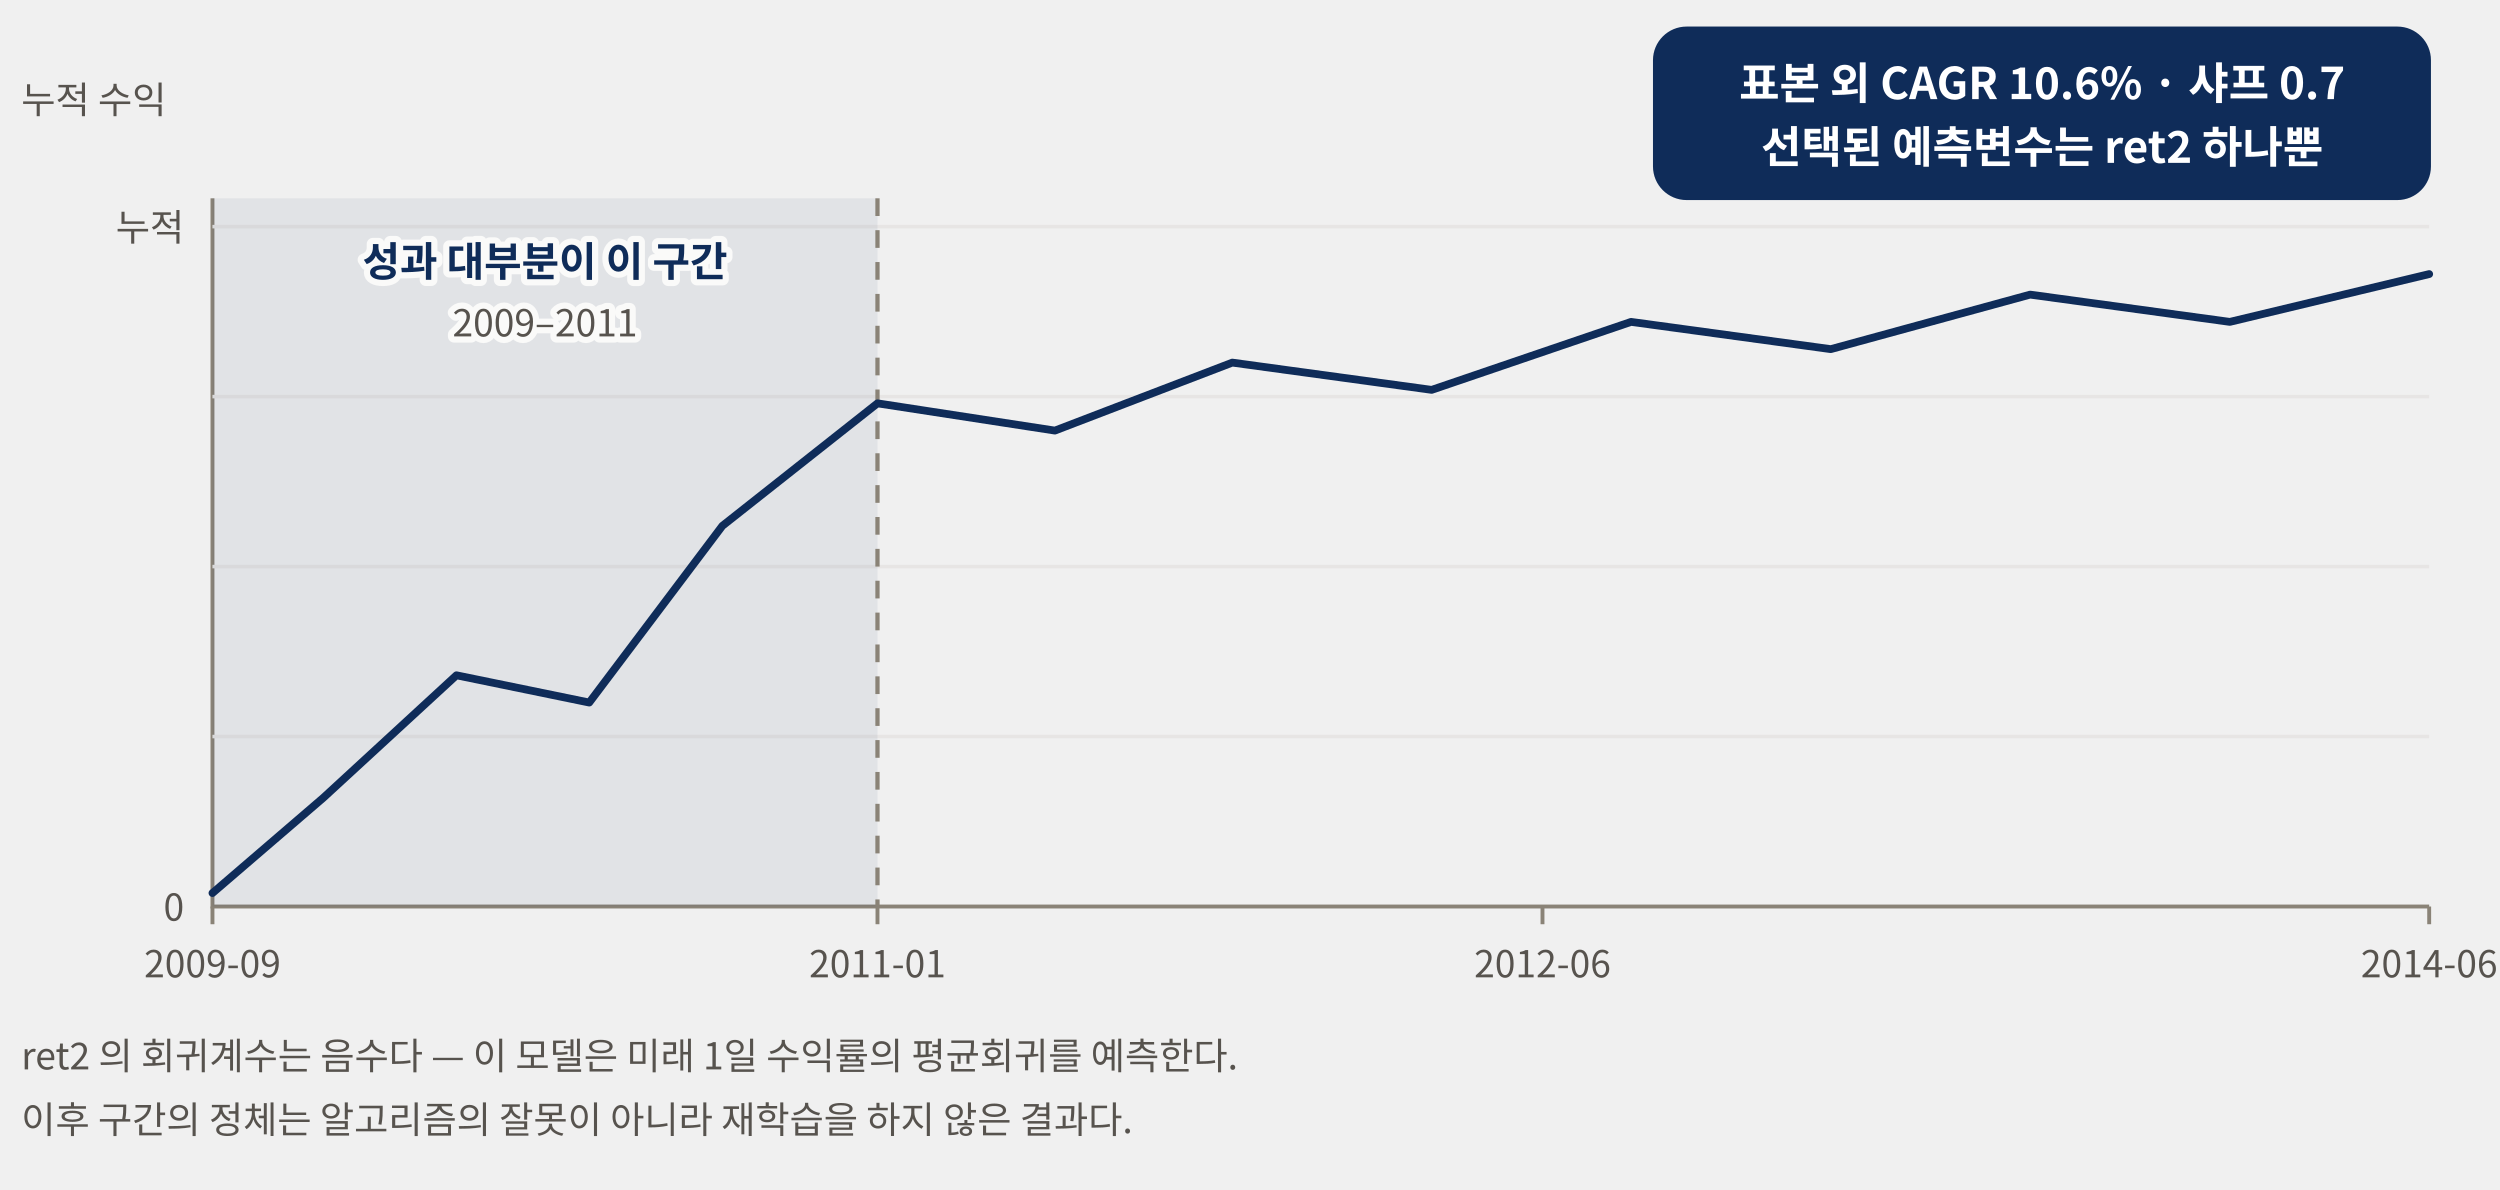
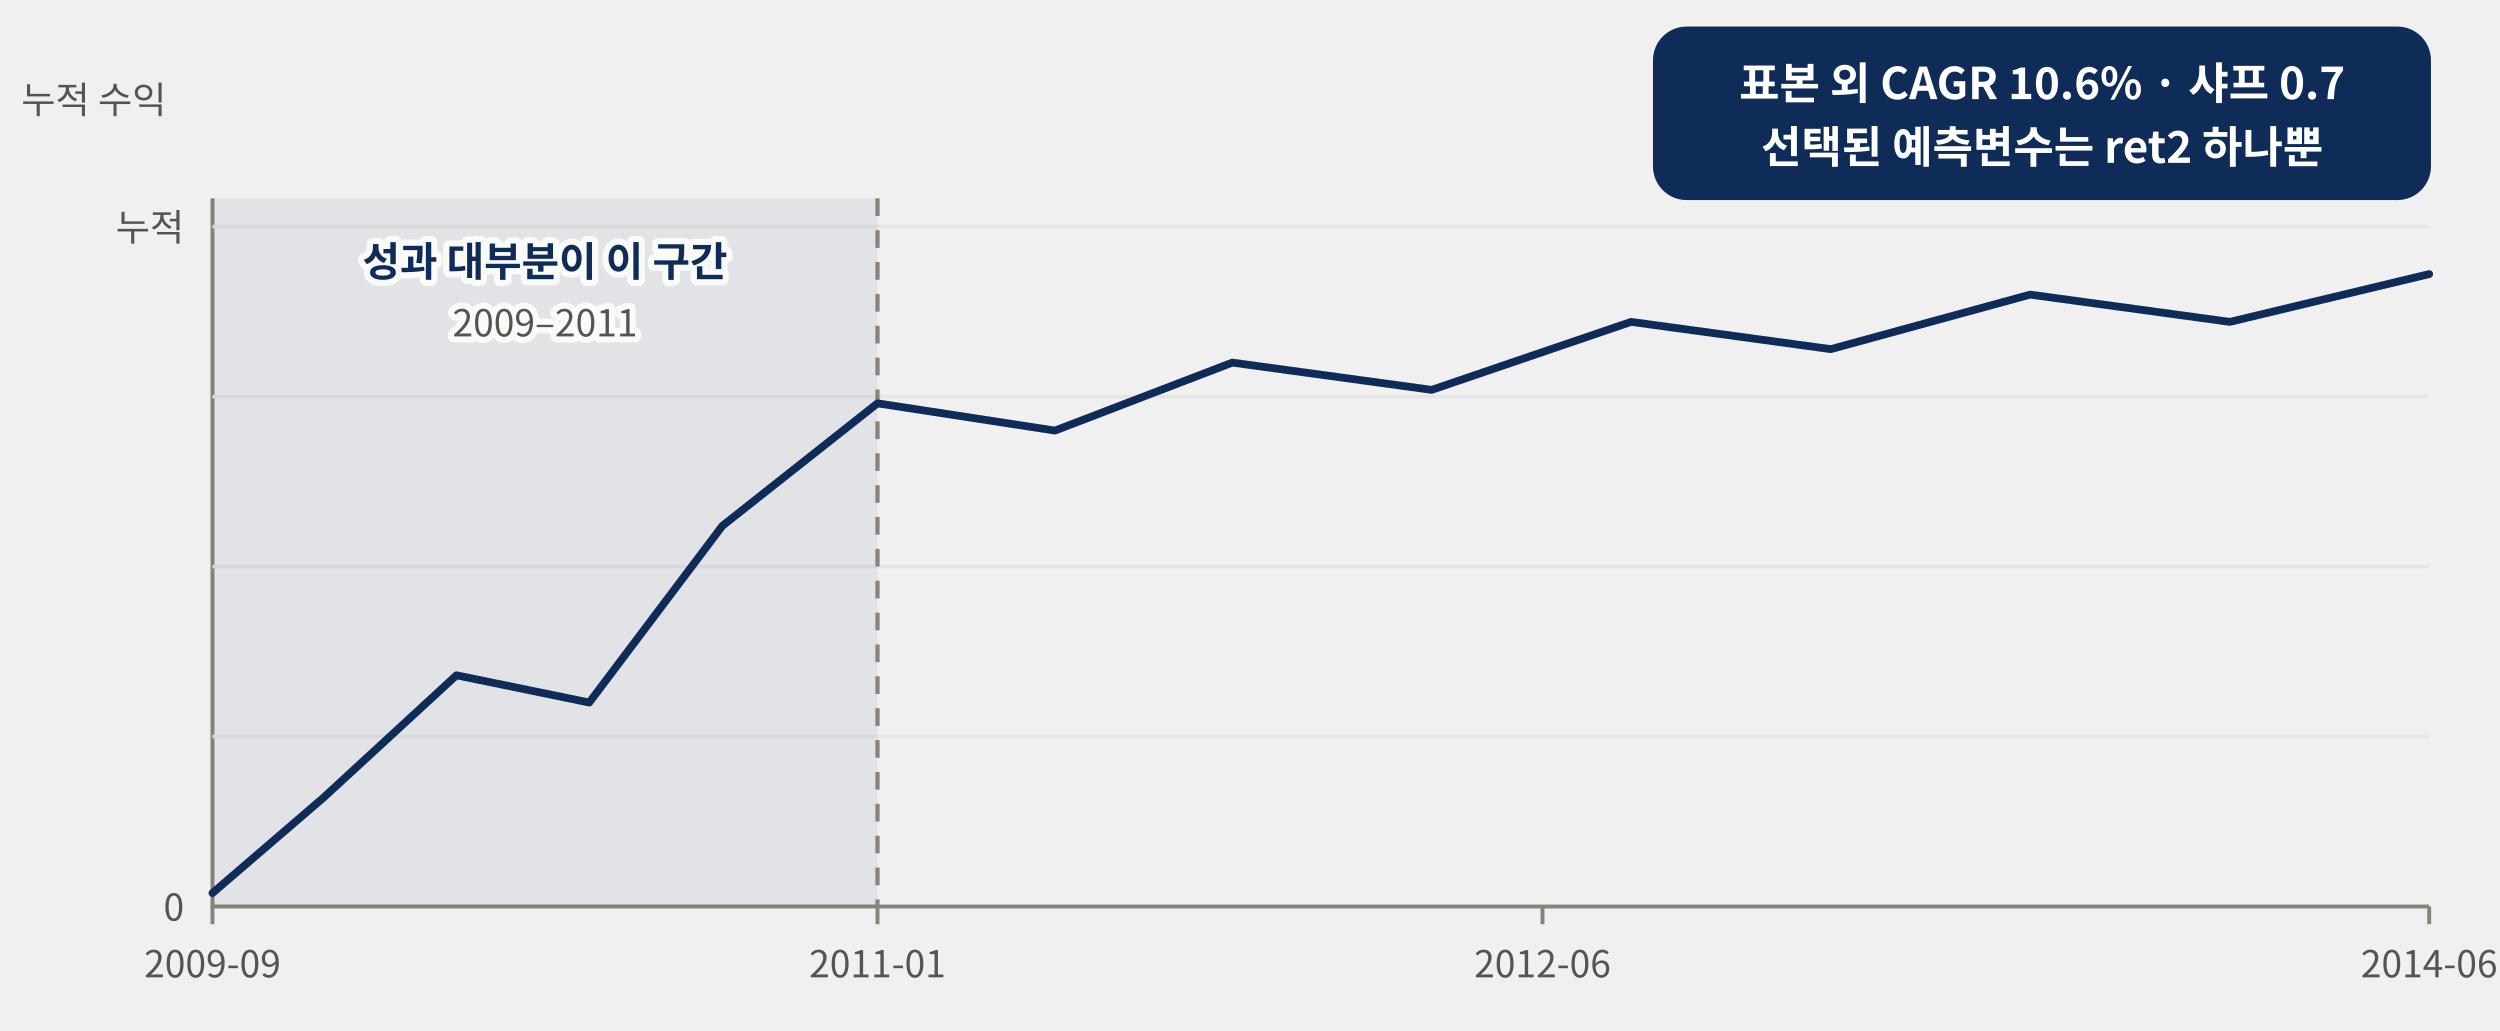
- <svg xmlns="http://www.w3.org/2000/svg" viewBox="14 -6 706 336" font-family="Noto Sans CJK KR,Apple SD Gothic Neo,Malgun Gothic,Noto Sans KR,NanumGothic,Inter,system-ui,sans-serif" role="img">
+ <svg xmlns="http://www.w3.org/2000/svg" viewBox="14 -6 706 291" font-family="Noto Sans CJK KR,Apple SD Gothic Neo,Malgun Gothic,Noto Sans KR,NanumGothic,Inter,system-ui,sans-serif" role="img">
  <defs>
    <marker id="ah" markerWidth="9" markerHeight="9" refX="7" refY="3" orient="auto">
      <path d="M0,0 L7,3 L0,6 Z" fill="#0F2C59" />
    </marker>
    <marker id="ahr" markerWidth="9" markerHeight="9" refX="7" refY="3" orient="auto">
      <path d="M0,0 L7,3 L0,6 Z" fill="#A3341F" />
    </marker>
    <marker id="ahg" markerWidth="9" markerHeight="9" refX="7" refY="3" orient="auto">
      <path d="M0,0 L7,3 L0,6 Z" fill="#1B6B3A" />
    </marker>
    <style>
      .t{fill:#0F0F10;font-size:13px;font-weight:700;text-anchor:middle}
      .tl{fill:#0F0F10;font-size:12.5px;font-weight:700;text-anchor:start}
      .s{fill:#57534E;font-size:10.5px;text-anchor:middle}
      .sl{fill:#57534E;font-size:10.5px;text-anchor:start}
      .sr{fill:#57534E;font-size:10.5px;text-anchor:end}
      .lab{fill:#0F2C59;font-size:11.5px;font-weight:700;text-anchor:middle}
      .labl{fill:#0F2C59;font-size:11.5px;font-weight:700;text-anchor:start}
      .box{fill:#fff;stroke:#0F2C59;stroke-width:1.4}
      .key{fill:#0F2C59;stroke:#0F2C59}
      .tk{fill:#fff;font-size:13px;font-weight:700;text-anchor:middle}
      .sk{fill:#C7D2E6;font-size:10.5px;text-anchor:middle}
      .good{fill:#E8F1EA;stroke:#1B6B3A;stroke-width:1.4}
      .goodt{fill:#1B6B3A;font-size:11px;font-weight:700;text-anchor:middle}
      .warn{fill:#FBEFEA;stroke:#A3341F;stroke-width:1.4}
      .warnt{fill:#A3341F;font-size:11px;font-weight:700;text-anchor:middle}
      .muted{fill:#F3F1EC;stroke:#8A8377;stroke-width:1.3}
      .mutedt{fill:#6B6357;font-size:10.5px;font-weight:700;text-anchor:middle}
      .a{stroke:#0F2C59;stroke-width:1.4;fill:none;marker-end:url(#ah)}
      .ar{stroke:#A3341F;stroke-width:1.4;fill:none;marker-end:url(#ahr)}
      .ag{stroke:#1B6B3A;stroke-width:1.4;fill:none;marker-end:url(#ahg)}
      .plain{stroke:#0F2C59;stroke-width:1.3;fill:none}
      .axis{stroke:#8A8377;stroke-width:1.1;fill:none}
      .grid{stroke:#E7E5E4;stroke-width:1;fill:none}
      .ln{stroke:#0F2C59;stroke-width:2.2;fill:none;stroke-linejoin:round;stroke-linecap:round}
      .lnr{stroke:#A3341F;stroke-width:2.2;fill:none;stroke-linejoin:round;stroke-linecap:round}
      .lng{stroke:#1B6B3A;stroke-width:2.2;fill:none;stroke-linejoin:round;stroke-linecap:round}
      .lnthin{stroke:#9AA9C4;stroke-width:1.1;fill:none;stroke-linejoin:round}
      .dash{stroke:#8A8377;stroke-width:1.2;fill:none;stroke-dasharray:5 4}
      .band{fill:#0F2C59;opacity:.07}
      .bandr{fill:#A3341F;opacity:.09}
      .edge{fill:none;stroke:#0F2C59;stroke-width:1.3}
      .halo{paint-order:stroke fill;stroke:#FAFAF9;stroke-width:3.5px;stroke-linejoin:round}
      .an-s{text-anchor:start}
      .an-m{text-anchor:middle}
      .an-e{text-anchor:end}
    </style>
  </defs>
  <text class="sl" x="20" y="26">누적 수익</text>
  <rect class="key" x="481.3" y="2" width="218.7" height="48" rx="9" />
  <text class="tk an-m" x="590.7" y="22" style="font-size:12.4px">표본 외 CAGR 10.6% · 샤프 0.7</text>
  <text class="tk an-m" x="590.7" y="40" style="font-size:12.4px">선택된 예측변수는 ret2 하나뿐</text>
  <path class="axis" d="M74,50 V250 H700" />
  <path class="grid" d="M74,202.0 H700" />
  <path class="grid" d="M74,154.0 H700" />
  <path class="grid" d="M74,106.0 H700" />
  <path class="grid" d="M74,58.0 H700" />
  <text class="sr an-e" x="66" y="254">0</text>
  <text class="sr an-e" x="66" y="62.0">누적</text>
  <path class="axis" d="M74.0,250 v5" />
  <text class="s an-m" x="74.0" y="270">2009-09</text>
  <path class="axis" d="M261.8,250 v5" />
  <text class="s an-m" x="261.8" y="270">2011-01</text>
  <path class="axis" d="M449.6,250 v5" />
  <text class="s an-m" x="449.6" y="270">2012-06</text>
  <path class="axis" d="M700.0,250 v5" />
  <text class="s an-m" x="700.0" y="270">2014-06</text>
  <rect class="band" x="74" y="50" width="187.8" height="200.0" />
  <path class="dash" d="M261.8,50 V250" />
  <path class="ln" d="M74.0,246.2 L105.3,219.3 L142.9,184.7 L180.4,192.4 L218.0,142.5 L261.8,107.9 L311.9,115.6 L362.0,96.4 L418.3,104.1 L474.6,84.9 L531.0,92.6 L587.3,77.2 L643.7,84.9 L700.0,71.4" />
  <text class="lab an-m halo" x="167.9" y="72">성과 대부분이 이 구간</text>
  <text class="s an-m halo" x="167.9" y="89">2009–2011</text>
-   <text class="sl" x="20" y="296">ret2 의 회귀계수는 음수다 — 이 모델은 미래 1일 수익률의 평균회귀를 예측한다.</text>
-   <text class="sl" x="20" y="314">이후 구간의 정체는 알고리즘의 잘못이 아니라 재학습을 하지 않은 결과다.</text>
</svg>
